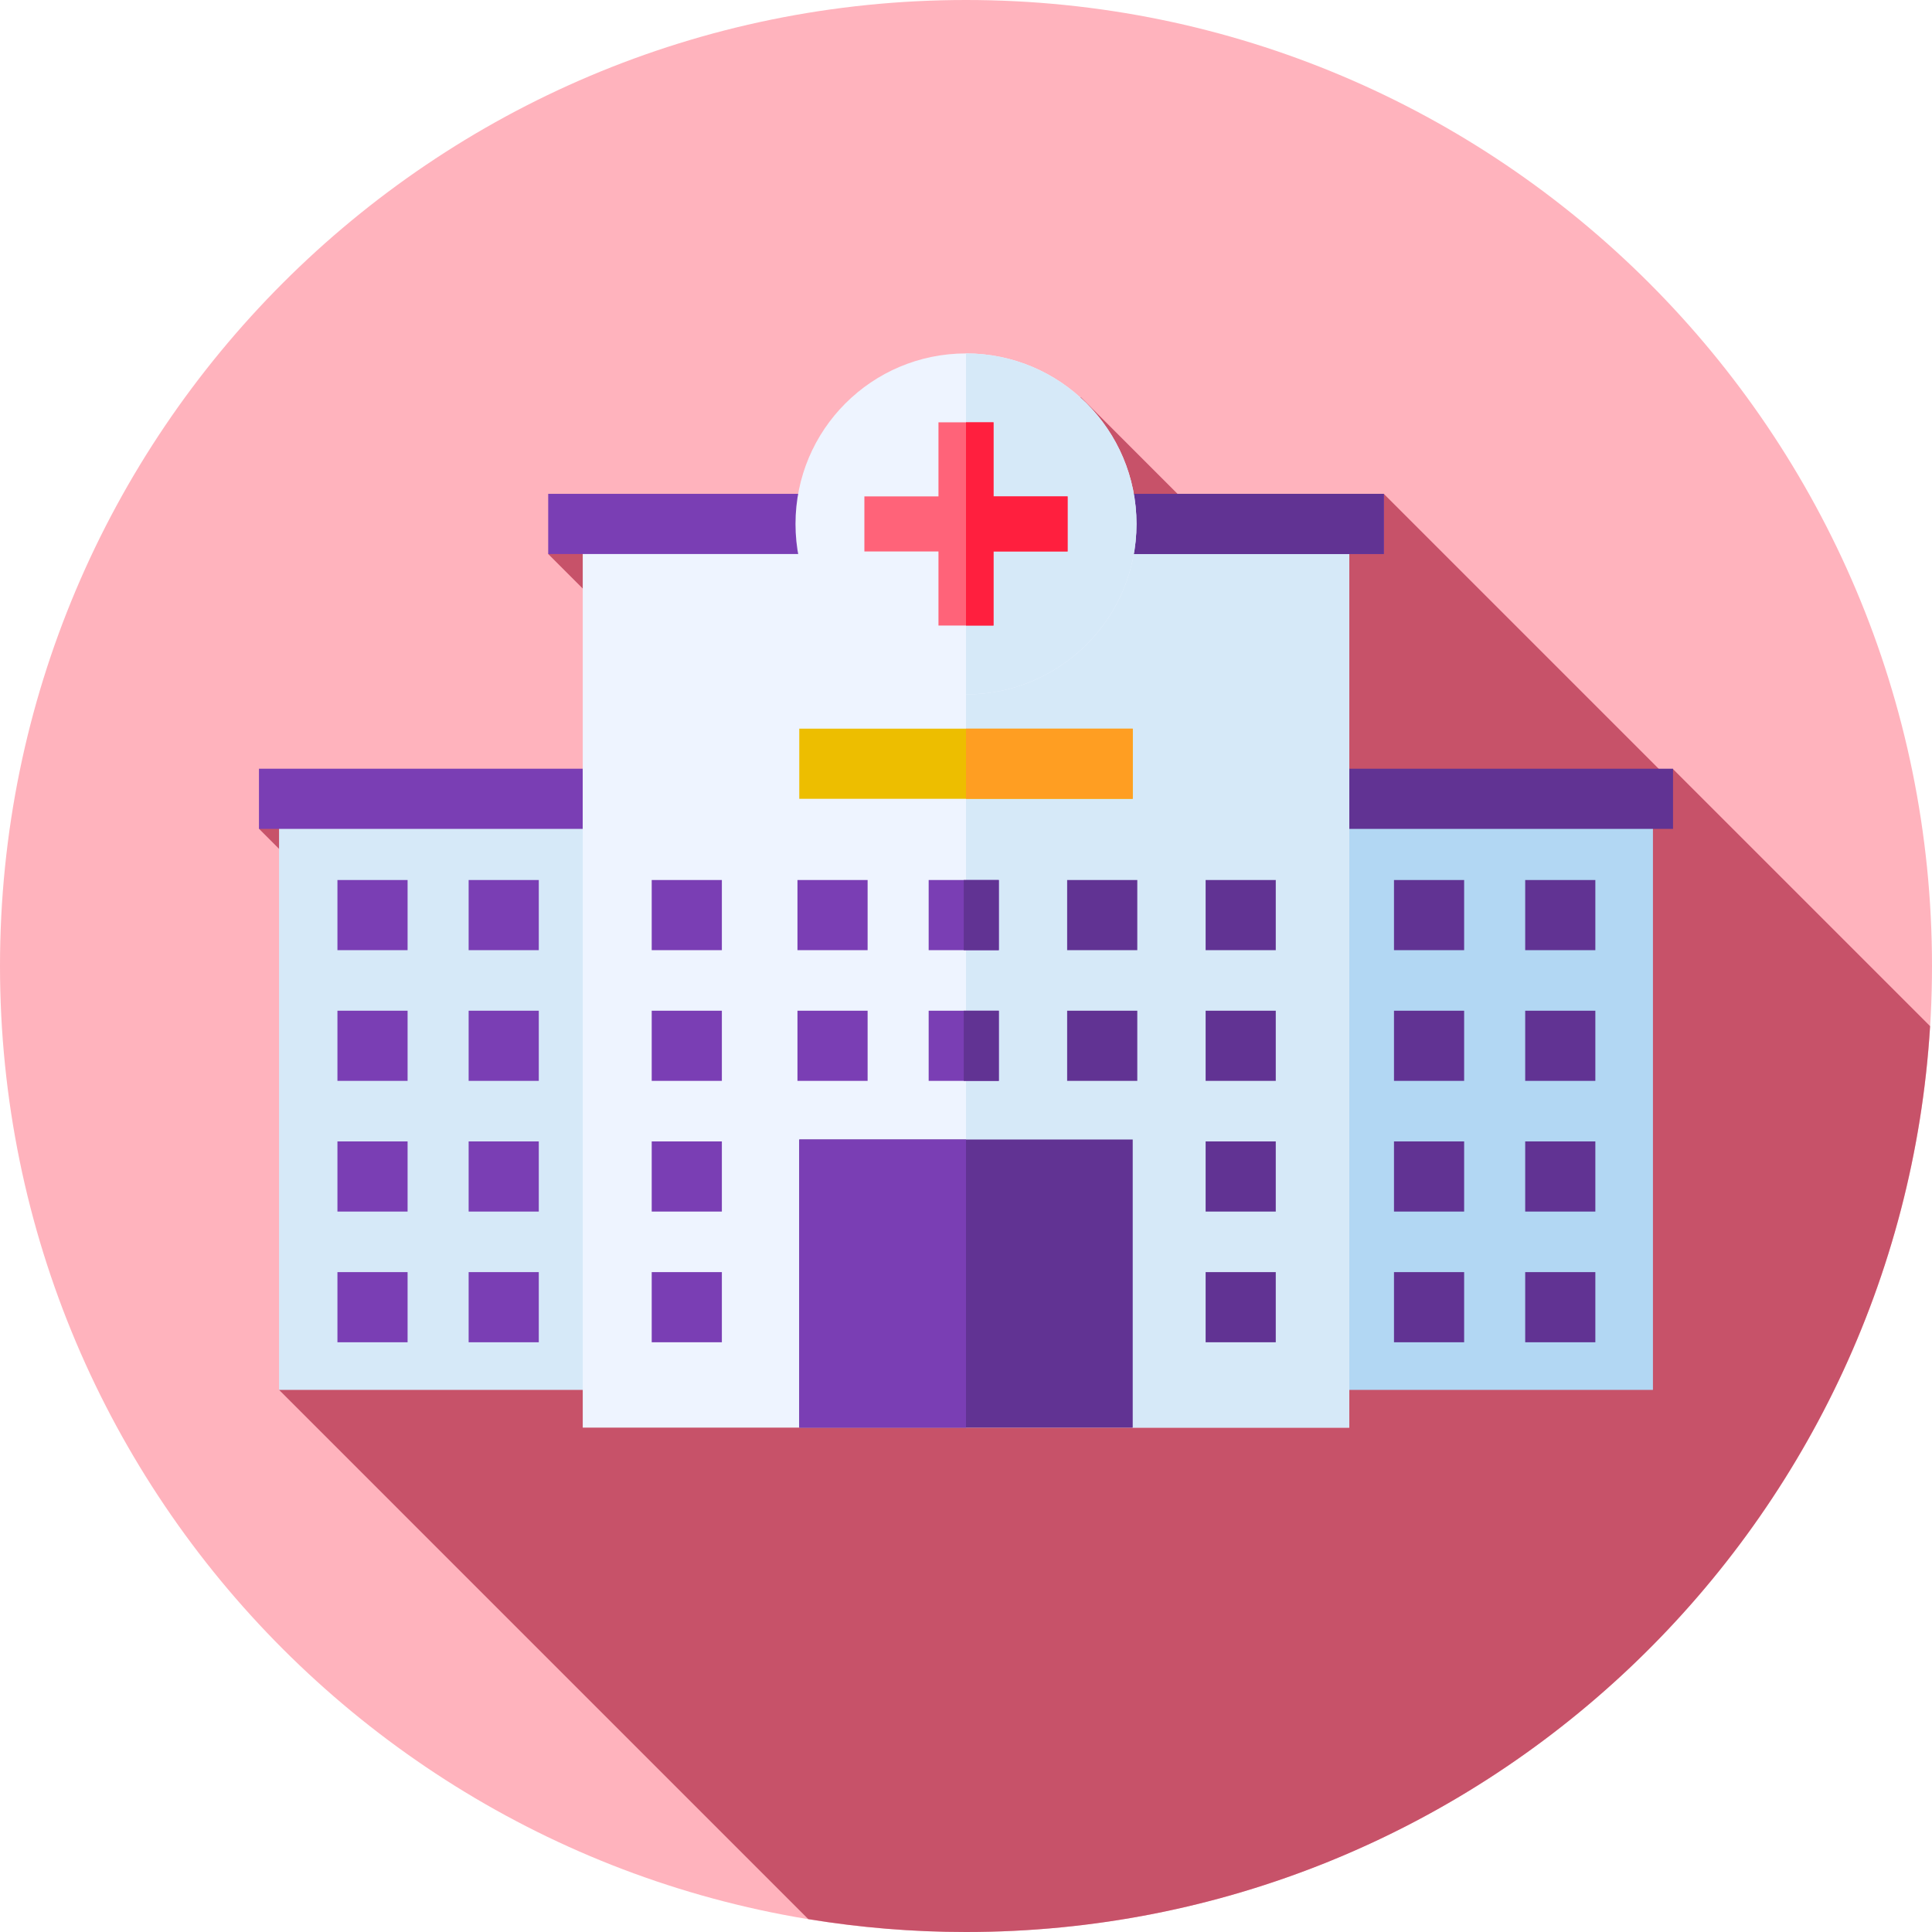
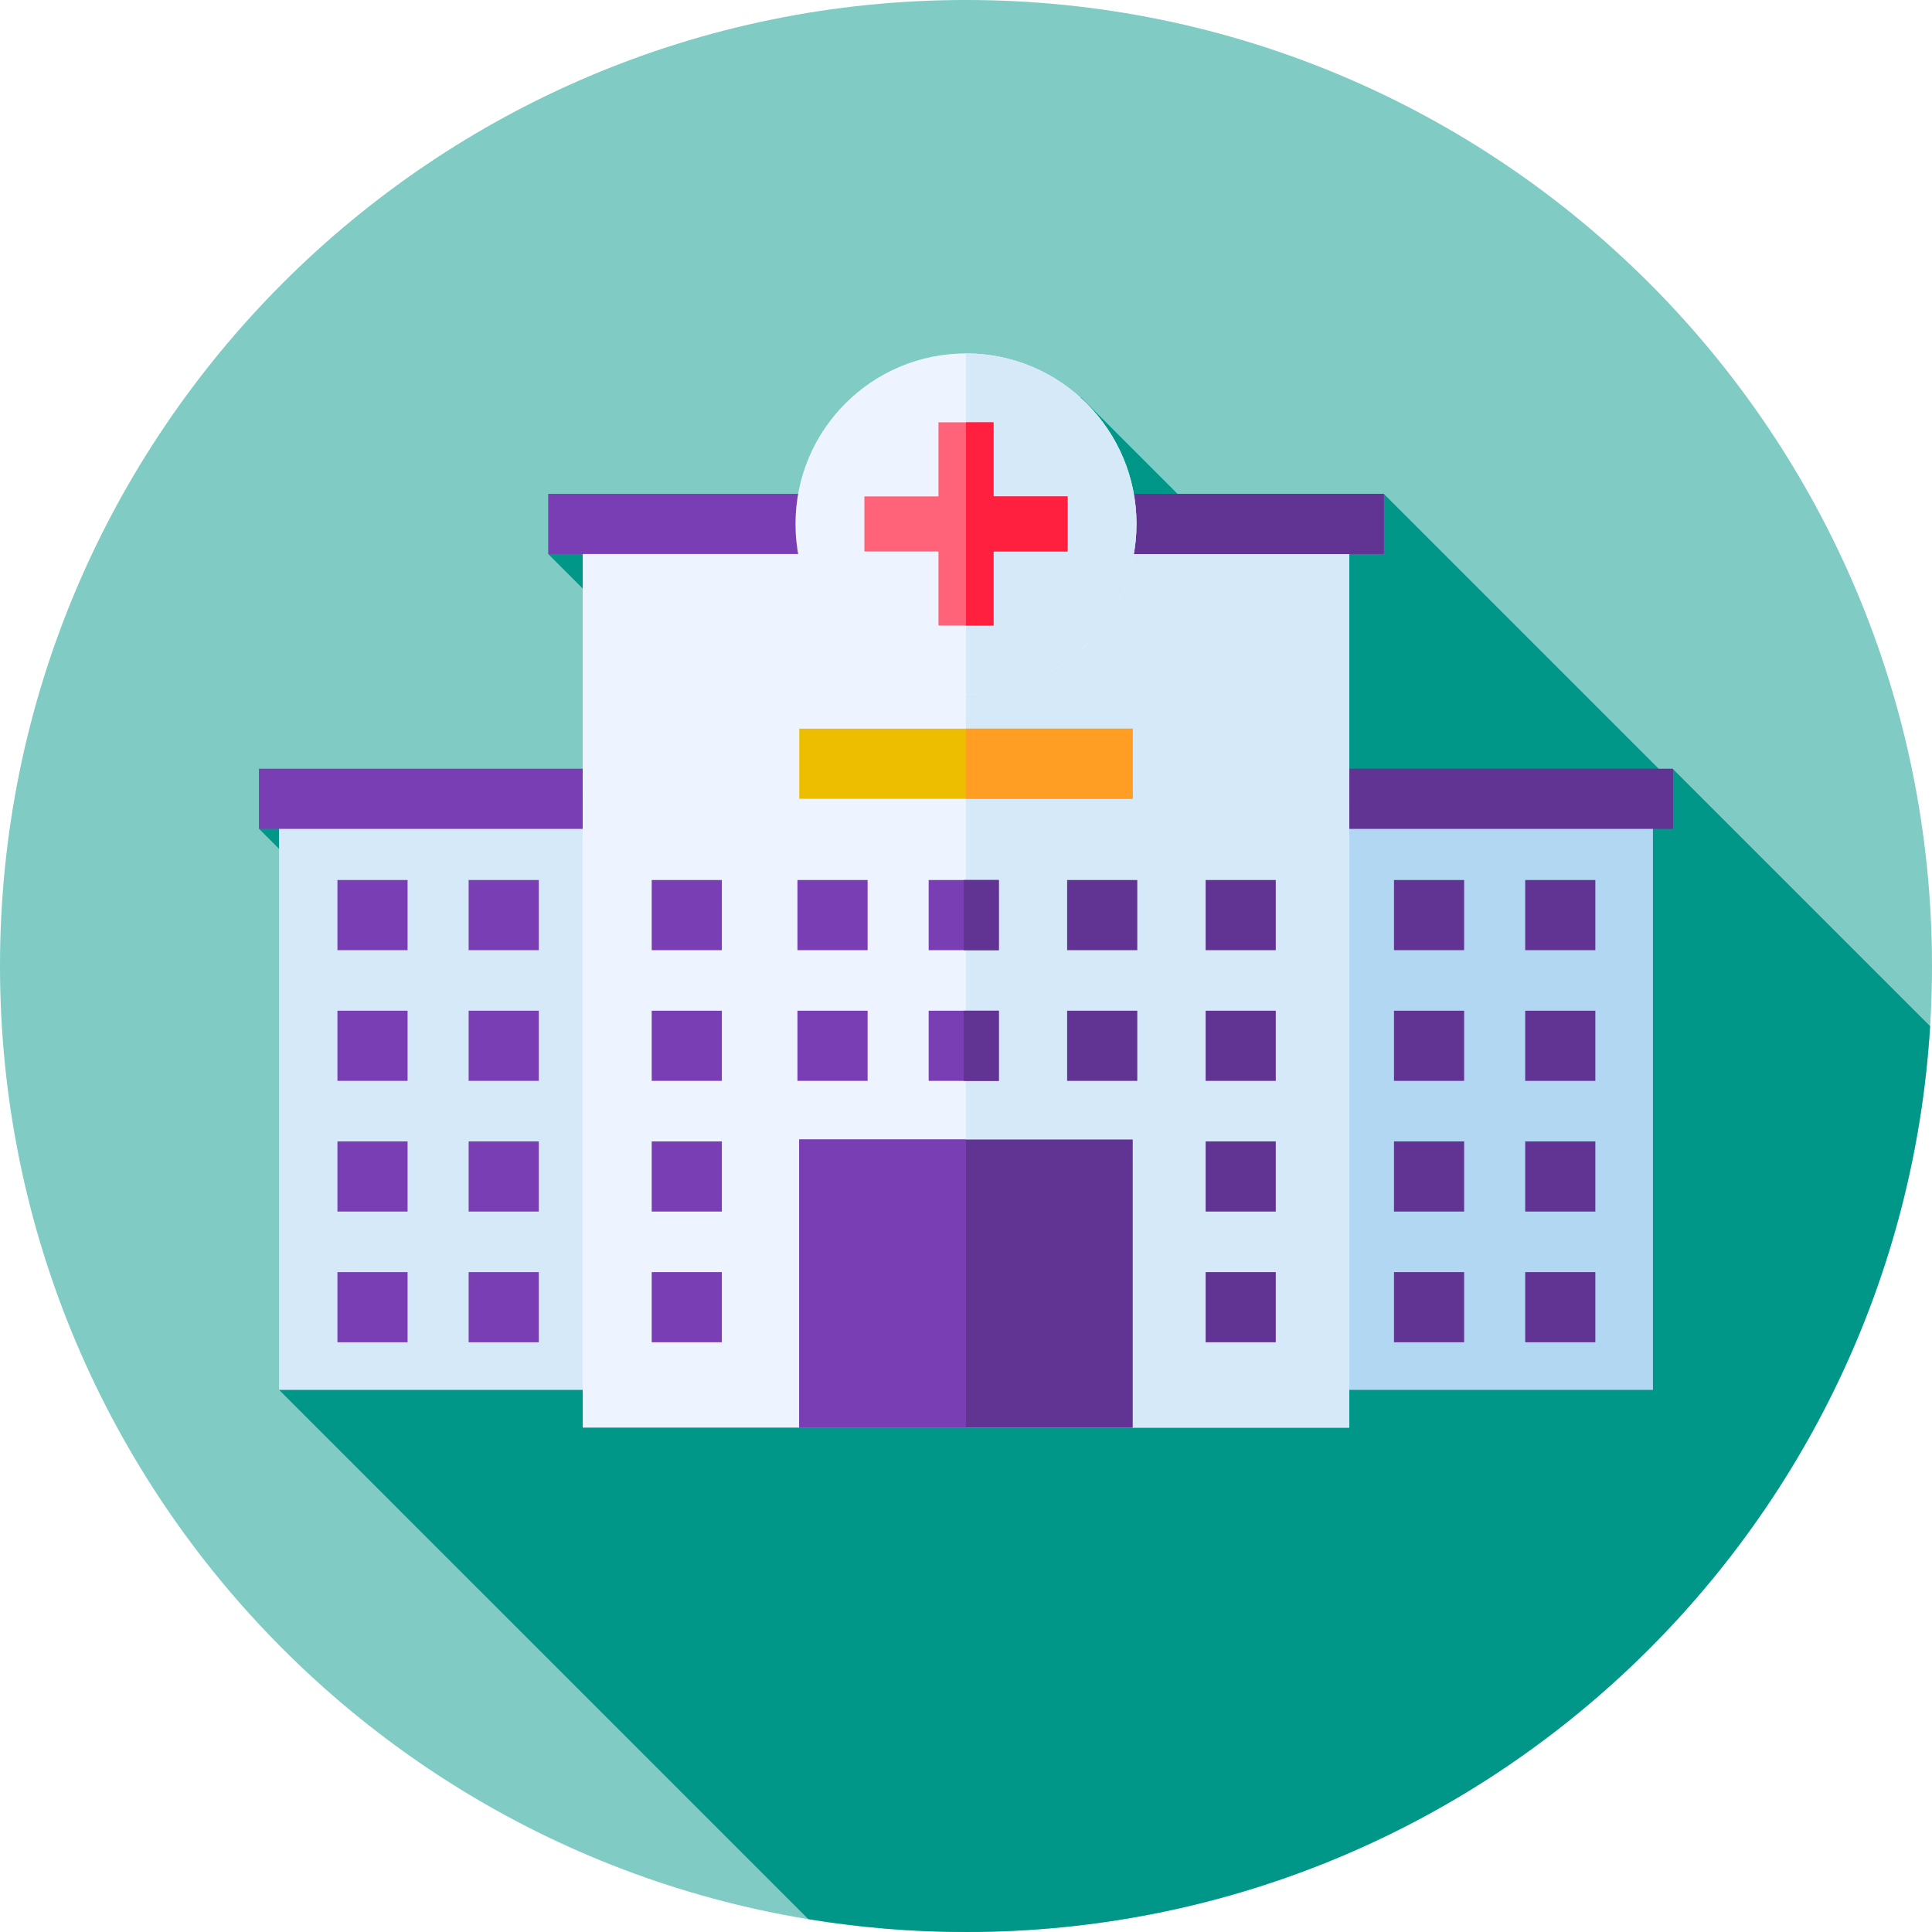
<svg xmlns="http://www.w3.org/2000/svg" id="Capa_1" enable-background="new 0 0 512 512" height="512" viewBox="0 0 512 512" width="512">
  <g>
-     <circle cx="256" cy="256" fill="#FFB3BD" r="256" />
-     <path d="m214.202 508.584c13.604 2.235 27.562 3.416 41.798 3.416 136.03 0 247.259-106.103 255.492-240.06l-68.171-68.171-2.517 1.189-74.084-74.084-27.333 27.333-52.959-52.959-79.894 79.894-49.788-49.788-11.464 11.465 49.788 49.788-63.266 63.266-51.663-51.663-11.464 11.464 51.663 51.663-24.974 24.974 25.307 25.307-46.717 46.717z" fill="#C75269" />
+     <circle cx="256" cy="256" fill="#80CBC4" r="256" />
+     <path d="m214.202 508.584c13.604 2.235 27.562 3.416 41.798 3.416 136.03 0 247.259-106.103 255.492-240.06l-68.171-68.171-2.517 1.189-74.084-74.084-27.333 27.333-52.959-52.959-79.894 79.894-49.788-49.788-11.464 11.465 49.788 49.788-63.266 63.266-51.663-51.663-11.464 11.464 51.663 51.663-24.974 24.974 25.307 25.307-46.717 46.717z" fill="#009688" />
    <g>
      <path d="m255.998 211.69h182.048v156.645h-182.048z" fill="#b2d7f3" />
      <path d="m73.952 211.69h182.048v156.645h-182.048z" fill="#d6e9f8" />
      <g fill="#613393">
        <path d="m369.422 233.213h18.59v18.59h-18.59z" />
        <path d="m369.422 267.85h18.59v18.59h-18.59z" />
        <path d="m404.193 233.213h18.59v18.59h-18.59z" />
        <path d="m404.193 267.85h18.59v18.59h-18.59z" />
        <path d="m369.422 302.486h18.59v18.59h-18.59z" />
        <path d="m369.422 337.123h18.59v18.59h-18.59z" />
        <path d="m404.193 302.486h18.59v18.59h-18.59z" />
        <path d="m404.193 337.123h18.59v18.59h-18.59z" />
      </g>
      <path d="m89.424 233.213h18.59v18.59h-18.59z" fill="#7a3eb4" />
      <path d="m89.424 267.85h18.59v18.59h-18.59z" fill="#7a3eb4" />
      <path d="m124.195 233.213h18.59v18.59h-18.59z" fill="#7a3eb4" />
      <path d="m124.195 267.85h18.59v18.59h-18.59z" fill="#7a3eb4" />
      <path d="m89.424 302.486h18.59v18.59h-18.59z" fill="#7a3eb4" />
      <path d="m89.424 337.123h18.59v18.59h-18.59z" fill="#7a3eb4" />
      <path d="m124.195 302.486h18.59v18.59h-18.59z" fill="#7a3eb4" />
      <path d="m124.195 337.123h18.59v18.59h-18.59z" fill="#7a3eb4" />
      <path d="m357.568 203.717h85.804v15.946h-85.804z" fill="#613393" />
      <path d="m68.628 203.717h85.804v15.946h-85.804z" fill="#7a3eb4" />
      <path d="m357.568 378.335h-145.751l44.181-10 44.185 10h-145.751v-241.056h203.136z" fill="#eef4ff" />
      <path d="m357.568 378.335h-57.385l-44.183-10v-231.056h101.568z" fill="#d6e9f8" />
      <path d="m211.817 301.981h88.365v76.354h-88.365z" fill="#613393" />
      <path d="m145.281 130.874h221.438v15.946h-221.438z" fill="#7a3eb4" />
      <path d="m211.817 301.981h44.183v76.354h-44.183z" fill="#7a3eb4" />
      <path d="m319.502 267.85h18.59v18.59h-18.59z" fill="#613393" />
      <path d="m319.502 302.486h18.59v18.59h-18.59z" fill="#613393" />
      <path d="m319.502 337.123h18.59v18.59h-18.59z" fill="#613393" />
      <path d="m172.712 267.85h18.59v18.59h-18.59z" fill="#7a3eb4" />
      <path d="m172.712 302.486h18.59v18.59h-18.59z" fill="#7a3eb4" />
      <path d="m172.712 337.123h18.59v18.59h-18.59z" fill="#7a3eb4" />
      <path d="m211.817 193.1h88.365v18.59h-88.365z" fill="#edbe00" />
      <path d="m255.998 193.1h44.185v18.59h-44.185z" fill="#ff9e22" />
      <path d="m255.998 130.874h110.721v15.946h-110.721z" fill="#613393" />
      <circle cx="256" cy="138.847" fill="#eef4ff" r="45.185" />
      <path d="m301.185 138.847c0-24.955-20.23-45.185-45.185-45.185v90.37c24.955 0 45.185-20.23 45.185-45.185z" fill="#d6e9f8" />
      <g>
        <path d="m282.927 131.552h-19.632v-19.633h-14.59v19.633h-19.633v14.59h19.633v19.633h14.59v-19.633h19.632z" fill="#ff6379" />
        <path d="m263.295 111.919h-7.295v53.856h7.295v-19.633h19.632v-14.59h-19.632z" fill="#ff1f3e" />
      </g>
      <path d="m211.336 267.85h18.59v18.59h-18.59z" fill="#7a3eb4" />
      <path d="m246.107 267.85h18.59v18.59h-18.59z" fill="#7a3eb4" />
      <path d="m282.804 267.85h18.59v18.59h-18.59z" fill="#613393" />
      <path d="m319.502 233.213h18.59v18.59h-18.59z" fill="#613393" />
      <path d="m172.712 233.213h18.59v18.59h-18.59z" fill="#7a3eb4" />
      <path d="m211.336 233.213h18.59v18.59h-18.59z" fill="#7a3eb4" />
      <path d="m246.107 233.213h18.59v18.59h-18.59z" fill="#7a3eb4" />
      <path d="m282.804 233.213h18.59v18.59h-18.59z" fill="#613393" />
      <path d="m255.402 267.85h9.295v18.59h-9.295z" fill="#613393" />
      <path d="m255.402 233.213h9.295v18.59h-9.295z" fill="#613393" />
    </g>
  </g>
</svg>
